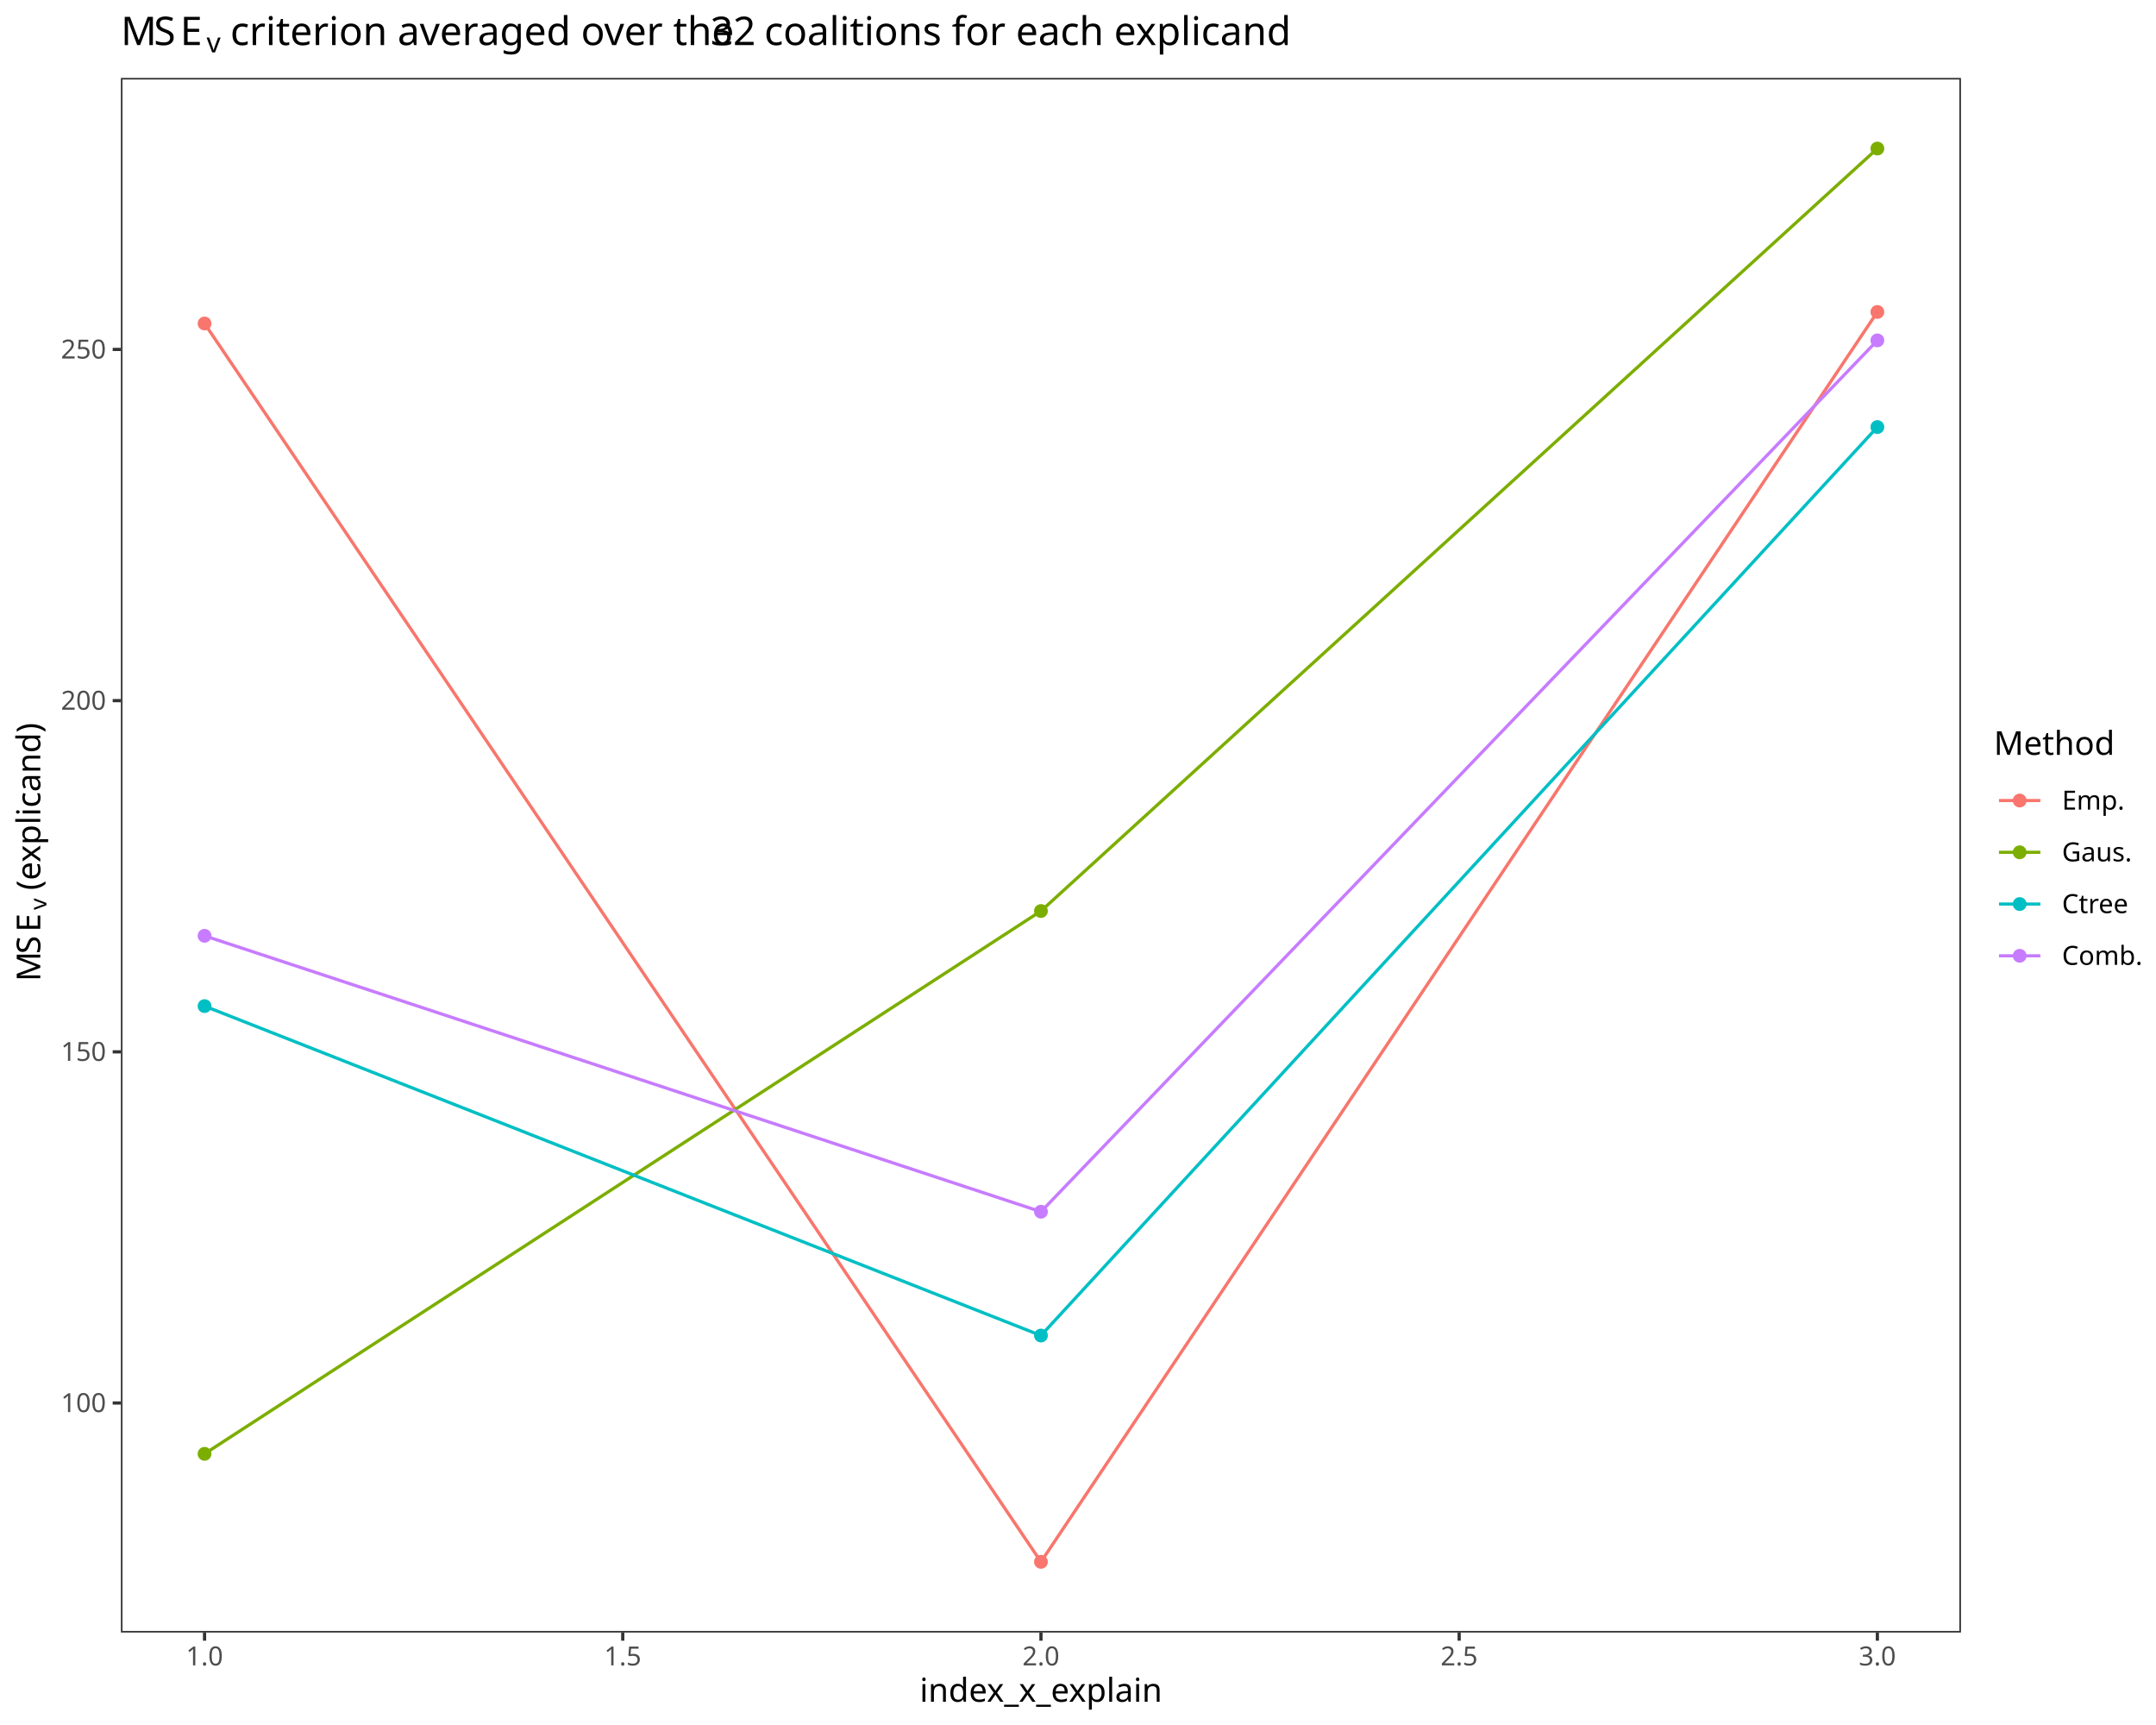
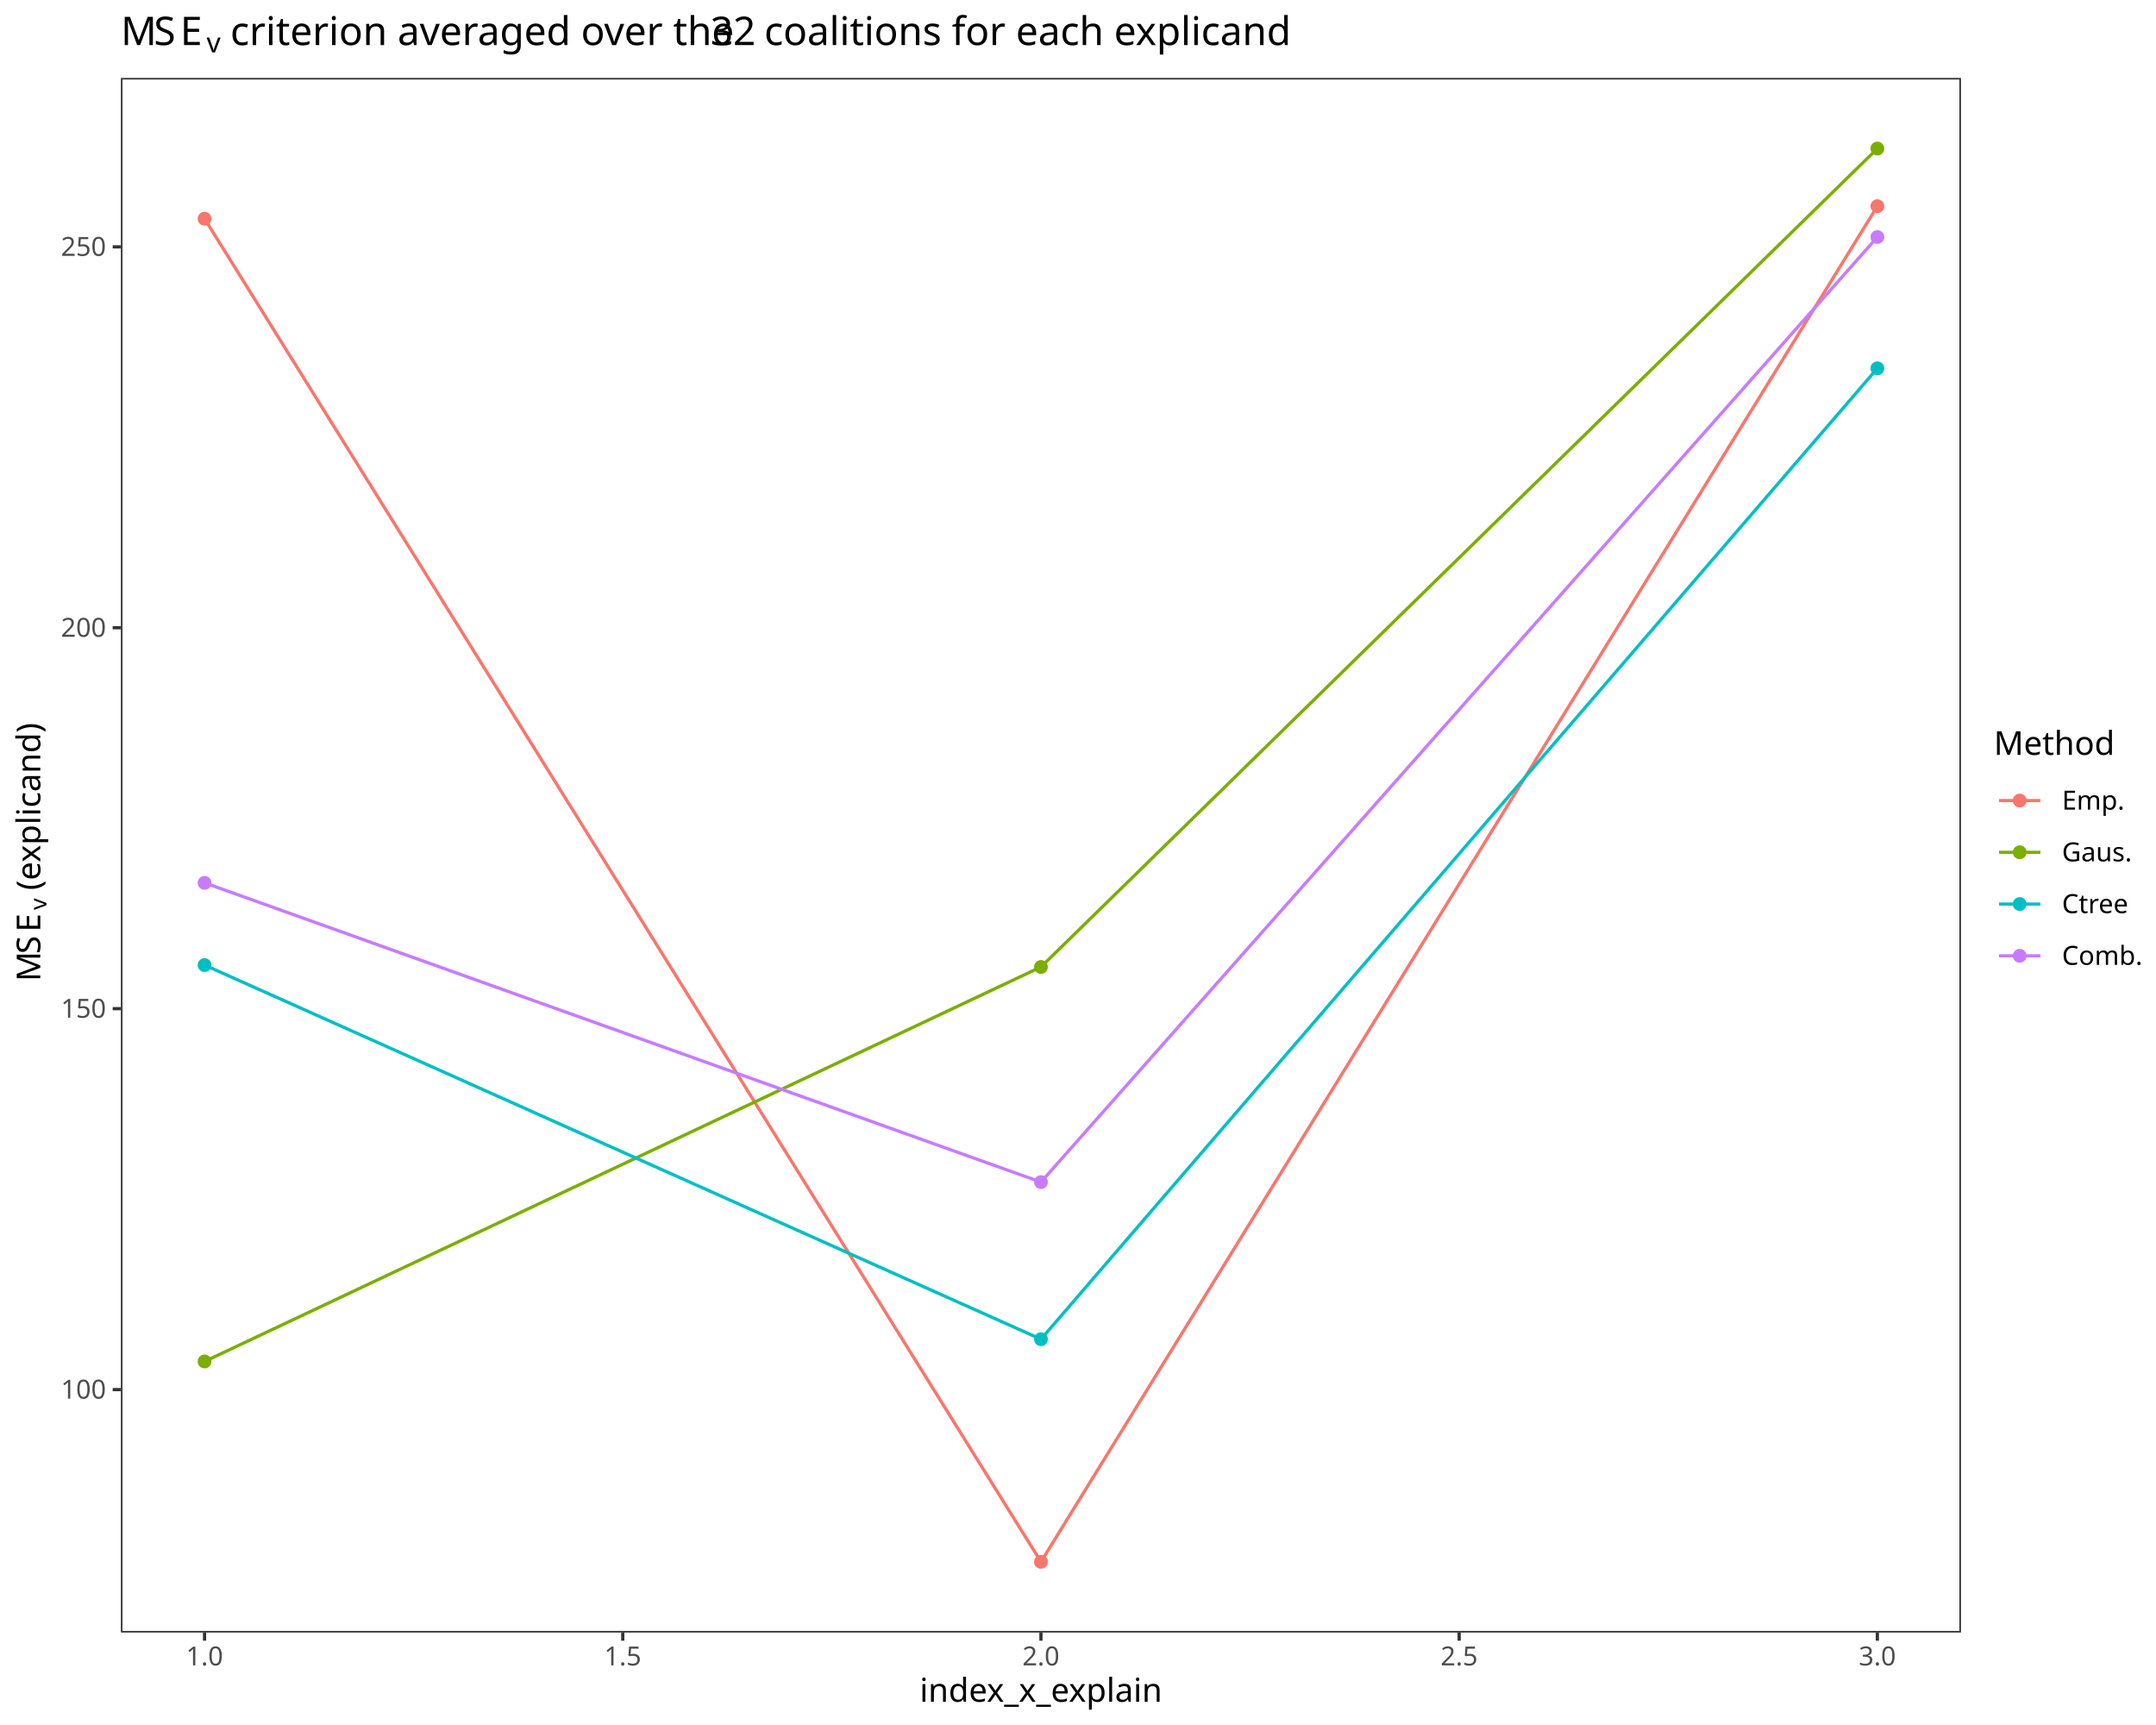
<svg xmlns="http://www.w3.org/2000/svg" class="svglite" data-engine-version="2.0" width="720.00pt" height="576.00pt" viewBox="0 0 720.00 576.00">
  <defs>
    <style type="text/css">
    .svglite line, .svglite polyline, .svglite polygon, .svglite path, .svglite rect, .svglite circle {
      fill: none;
      stroke: #000000;
      stroke-linecap: round;
      stroke-linejoin: round;
      stroke-miterlimit: 10.00;
    }
  </style>
  </defs>
  <rect width="100%" height="100%" style="stroke: none; fill: #FFFFFF;" />
  <defs>
    <clipPath id="cpMC4wMHw3MjAuMDB8MC4wMHw1NzYuMDA=">
      <rect x="0.00" y="0.00" width="720.00" height="576.00" />
    </clipPath>
  </defs>
  <g clip-path="url(#cpMC4wMHw3MjAuMDB8MC4wMHw1NzYuMDA=)">
    <rect x="0.00" y="0.00" width="720.00" height="576.00" style="stroke-width: 1.07; stroke: #FFFFFF; fill: #FFFFFF;" />
  </g>
  <defs>
    <clipPath id="cpNDAuMzd8NjU0Ljg4fDI2LjAxfDU0NS4xMQ==">
      <rect x="40.37" y="26.01" width="614.50" height="519.11" />
    </clipPath>
  </defs>
  <g clip-path="url(#cpNDAuMzd8NjU0Ljg4fDI2LjAxfDU0NS4xMQ==)">
    <rect x="40.37" y="26.01" width="614.50" height="519.11" style="stroke-width: 1.07; stroke: none; fill: #FFFFFF;" />
-     <circle cx="68.31" cy="108.02" r="1.95" style="stroke-width: 0.71; stroke: #F8766D; fill: #F8766D;" />
+     <circle cx="68.31" cy="73.03" r="1.95" style="stroke-width: 0.71; stroke: #F8766D; fill: #F8766D;" />
    <circle cx="347.63" cy="521.52" r="1.95" style="stroke-width: 0.71; stroke: #F8766D; fill: #F8766D;" />
-     <circle cx="626.95" cy="104.17" r="1.95" style="stroke-width: 0.71; stroke: #F8766D; fill: #F8766D;" />
-     <circle cx="68.31" cy="485.45" r="1.95" style="stroke-width: 0.71; stroke: #7CAE00; fill: #7CAE00;" />
-     <circle cx="347.63" cy="304.20" r="1.95" style="stroke-width: 0.71; stroke: #7CAE00; fill: #7CAE00;" />
+     <circle cx="626.95" cy="68.85" r="1.95" style="stroke-width: 0.71; stroke: #F8766D; fill: #F8766D;" />
+     <circle cx="68.31" cy="454.61" r="1.95" style="stroke-width: 0.71; stroke: #7CAE00; fill: #7CAE00;" />
+     <circle cx="347.63" cy="322.88" r="1.95" style="stroke-width: 0.71; stroke: #7CAE00; fill: #7CAE00;" />
    <circle cx="626.95" cy="49.60" r="1.95" style="stroke-width: 0.71; stroke: #7CAE00; fill: #7CAE00;" />
-     <circle cx="68.31" cy="335.95" r="1.95" style="stroke-width: 0.71; stroke: #00BFC4; fill: #00BFC4;" />
-     <circle cx="347.63" cy="445.95" r="1.95" style="stroke-width: 0.71; stroke: #00BFC4; fill: #00BFC4;" />
-     <circle cx="626.95" cy="142.60" r="1.95" style="stroke-width: 0.71; stroke: #00BFC4; fill: #00BFC4;" />
-     <circle cx="68.31" cy="312.48" r="1.95" style="stroke-width: 0.71; stroke: #C77CFF; fill: #C77CFF;" />
-     <circle cx="347.63" cy="404.61" r="1.95" style="stroke-width: 0.71; stroke: #C77CFF; fill: #C77CFF;" />
-     <circle cx="626.95" cy="113.66" r="1.95" style="stroke-width: 0.71; stroke: #C77CFF; fill: #C77CFF;" />
-     <polyline points="68.31,108.02 347.63,521.52 626.95,104.17 " style="stroke-width: 1.07; stroke: #F8766D; stroke-linecap: butt;" />
-     <polyline points="68.31,485.45 347.63,304.20 626.95,49.60 " style="stroke-width: 1.07; stroke: #7CAE00; stroke-linecap: butt;" />
-     <polyline points="68.31,335.95 347.63,445.95 626.95,142.60 " style="stroke-width: 1.07; stroke: #00BFC4; stroke-linecap: butt;" />
-     <polyline points="68.31,312.48 347.63,404.61 626.95,113.66 " style="stroke-width: 1.07; stroke: #C77CFF; stroke-linecap: butt;" />
+     <circle cx="68.31" cy="322.25" r="1.95" style="stroke-width: 0.71; stroke: #00BFC4; fill: #00BFC4;" />
+     <circle cx="347.63" cy="447.18" r="1.95" style="stroke-width: 0.71; stroke: #00BFC4; fill: #00BFC4;" />
+     <circle cx="626.95" cy="122.99" r="1.95" style="stroke-width: 0.71; stroke: #00BFC4; fill: #00BFC4;" />
+     <circle cx="68.31" cy="294.79" r="1.95" style="stroke-width: 0.71; stroke: #C77CFF; fill: #C77CFF;" />
+     <circle cx="347.63" cy="394.72" r="1.95" style="stroke-width: 0.71; stroke: #C77CFF; fill: #C77CFF;" />
+     <circle cx="626.95" cy="79.15" r="1.95" style="stroke-width: 0.71; stroke: #C77CFF; fill: #C77CFF;" />
+     <polyline points="68.31,73.03 347.63,521.52 626.95,68.85 " style="stroke-width: 1.07; stroke: #F8766D; stroke-linecap: butt;" />
+     <polyline points="68.31,454.61 347.63,322.88 626.95,49.60 " style="stroke-width: 1.07; stroke: #7CAE00; stroke-linecap: butt;" />
+     <polyline points="68.31,322.25 347.63,447.18 626.95,122.99 " style="stroke-width: 1.07; stroke: #00BFC4; stroke-linecap: butt;" />
+     <polyline points="68.31,294.79 347.63,394.72 626.95,79.15 " style="stroke-width: 1.07; stroke: #C77CFF; stroke-linecap: butt;" />
    <rect x="40.37" y="26.01" width="614.50" height="519.11" style="stroke-width: 1.07; stroke: #333333;" />
  </g>
  <g clip-path="url(#cpMC4wMHw3MjAuMDB8MC4wMHw1NzYuMDA=)">
-     <text x="35.44" y="471.51" text-anchor="end" style="font-size: 8.80px; fill: #4D4D4D; font-family: sans;" textLength="14.68px" lengthAdjust="spacingAndGlyphs">100</text>
-     <text x="35.44" y="354.24" text-anchor="end" style="font-size: 8.80px; fill: #4D4D4D; font-family: sans;" textLength="14.68px" lengthAdjust="spacingAndGlyphs">150</text>
-     <text x="35.44" y="236.98" text-anchor="end" style="font-size: 8.80px; fill: #4D4D4D; font-family: sans;" textLength="14.68px" lengthAdjust="spacingAndGlyphs">200</text>
-     <text x="35.44" y="119.71" text-anchor="end" style="font-size: 8.80px; fill: #4D4D4D; font-family: sans;" textLength="14.68px" lengthAdjust="spacingAndGlyphs">250</text>
-     <polyline points="37.63,468.48 40.37,468.48 " style="stroke-width: 1.07; stroke: #333333; stroke-linecap: butt;" />
-     <polyline points="37.63,351.22 40.37,351.22 " style="stroke-width: 1.07; stroke: #333333; stroke-linecap: butt;" />
-     <polyline points="37.63,233.95 40.37,233.95 " style="stroke-width: 1.07; stroke: #333333; stroke-linecap: butt;" />
-     <polyline points="37.63,116.68 40.37,116.68 " style="stroke-width: 1.07; stroke: #333333; stroke-linecap: butt;" />
+     <text x="35.44" y="467.02" text-anchor="end" style="font-size: 8.80px; fill: #4D4D4D; font-family: sans;" textLength="14.68px" lengthAdjust="spacingAndGlyphs">100</text>
+     <text x="35.44" y="339.83" text-anchor="end" style="font-size: 8.80px; fill: #4D4D4D; font-family: sans;" textLength="14.68px" lengthAdjust="spacingAndGlyphs">150</text>
+     <text x="35.44" y="212.64" text-anchor="end" style="font-size: 8.80px; fill: #4D4D4D; font-family: sans;" textLength="14.68px" lengthAdjust="spacingAndGlyphs">200</text>
+     <text x="35.44" y="85.44" text-anchor="end" style="font-size: 8.80px; fill: #4D4D4D; font-family: sans;" textLength="14.68px" lengthAdjust="spacingAndGlyphs">250</text>
+     <polyline points="37.63,464.00 40.37,464.00 " style="stroke-width: 1.07; stroke: #333333; stroke-linecap: butt;" />
+     <polyline points="37.63,336.80 40.37,336.80 " style="stroke-width: 1.07; stroke: #333333; stroke-linecap: butt;" />
+     <polyline points="37.63,209.61 40.37,209.61 " style="stroke-width: 1.07; stroke: #333333; stroke-linecap: butt;" />
+     <polyline points="37.63,82.42 40.37,82.42 " style="stroke-width: 1.07; stroke: #333333; stroke-linecap: butt;" />
    <polyline points="68.31,547.85 68.31,545.11 " style="stroke-width: 1.07; stroke: #333333; stroke-linecap: butt;" />
    <polyline points="207.97,547.85 207.97,545.11 " style="stroke-width: 1.07; stroke: #333333; stroke-linecap: butt;" />
    <polyline points="347.63,547.85 347.63,545.11 " style="stroke-width: 1.07; stroke: #333333; stroke-linecap: butt;" />
    <polyline points="487.29,547.85 487.29,545.11 " style="stroke-width: 1.07; stroke: #333333; stroke-linecap: butt;" />
    <polyline points="626.95,547.85 626.95,545.11 " style="stroke-width: 1.07; stroke: #333333; stroke-linecap: butt;" />
    <text x="68.31" y="556.10" text-anchor="middle" style="font-size: 8.80px; fill: #4D4D4D; font-family: sans;" textLength="12.23px" lengthAdjust="spacingAndGlyphs">1.0</text>
    <text x="207.97" y="556.10" text-anchor="middle" style="font-size: 8.80px; fill: #4D4D4D; font-family: sans;" textLength="12.23px" lengthAdjust="spacingAndGlyphs">1.5</text>
    <text x="347.63" y="556.10" text-anchor="middle" style="font-size: 8.80px; fill: #4D4D4D; font-family: sans;" textLength="12.23px" lengthAdjust="spacingAndGlyphs">2.0</text>
    <text x="487.29" y="556.10" text-anchor="middle" style="font-size: 8.80px; fill: #4D4D4D; font-family: sans;" textLength="12.23px" lengthAdjust="spacingAndGlyphs">2.5</text>
    <text x="626.95" y="556.10" text-anchor="middle" style="font-size: 8.80px; fill: #4D4D4D; font-family: sans;" textLength="12.23px" lengthAdjust="spacingAndGlyphs">3.0</text>
    <text x="347.63" y="568.24" text-anchor="middle" style="font-size: 11.00px; font-family: sans;" textLength="78.90px" lengthAdjust="spacingAndGlyphs">index_x_explain</text>
    <text transform="translate(13.45,327.69) rotate(-90)" style="font-size: 11.00px; font-family: sans;" textLength="9.17px" lengthAdjust="spacingAndGlyphs">M</text>
    <text transform="translate(13.45,318.52) rotate(-90)" style="font-size: 11.00px; font-family: sans;" textLength="7.34px" lengthAdjust="spacingAndGlyphs">S</text>
    <text transform="translate(13.45,311.18) rotate(-90)" style="font-size: 11.00px; font-family: sans;" textLength="7.34px" lengthAdjust="spacingAndGlyphs">E</text>
    <text transform="translate(15.49,303.84) rotate(-90)" style="font-size: 7.70px; font-family: sans;" textLength="3.85px" lengthAdjust="spacingAndGlyphs">v</text>
    <text transform="translate(13.45,299.99) rotate(-90)" style="font-size: 11.00px; font-family: sans;" textLength="2.75px" lengthAdjust="spacingAndGlyphs"> </text>
    <text transform="translate(13.45,297.24) rotate(-90)" style="font-size: 11.00px; font-family: sans;" textLength="53.81px" lengthAdjust="spacingAndGlyphs">(explicand)</text>
    <rect x="665.84" y="243.33" width="48.68" height="84.45" style="stroke-width: 1.07; stroke: none; fill: #FFFFFF;" />
    <text x="665.84" y="252.05" style="font-size: 11.00px; font-family: sans;" textLength="36.70px" lengthAdjust="spacingAndGlyphs">Method</text>
    <rect x="665.84" y="258.67" width="17.28" height="17.28" style="stroke-width: 1.07; stroke: none; fill: #FFFFFF;" />
    <circle cx="674.48" cy="267.31" r="1.95" style="stroke-width: 0.71; stroke: #F8766D; fill: #F8766D;" />
    <line x1="667.56" y1="267.31" x2="681.39" y2="267.31" style="stroke-width: 1.07; stroke: #F8766D; stroke-linecap: butt;" />
    <rect x="665.84" y="275.95" width="17.28" height="17.28" style="stroke-width: 1.07; stroke: none; fill: #FFFFFF;" />
    <circle cx="674.48" cy="284.59" r="1.95" style="stroke-width: 0.71; stroke: #7CAE00; fill: #7CAE00;" />
    <line x1="667.56" y1="284.59" x2="681.39" y2="284.59" style="stroke-width: 1.07; stroke: #7CAE00; stroke-linecap: butt;" />
    <rect x="665.84" y="293.23" width="17.28" height="17.28" style="stroke-width: 1.07; stroke: none; fill: #FFFFFF;" />
    <circle cx="674.48" cy="301.87" r="1.95" style="stroke-width: 0.71; stroke: #00BFC4; fill: #00BFC4;" />
    <line x1="667.56" y1="301.87" x2="681.39" y2="301.87" style="stroke-width: 1.07; stroke: #00BFC4; stroke-linecap: butt;" />
    <rect x="665.84" y="310.51" width="17.28" height="17.28" style="stroke-width: 1.07; stroke: none; fill: #FFFFFF;" />
    <circle cx="674.48" cy="319.15" r="1.95" style="stroke-width: 0.71; stroke: #C77CFF; fill: #C77CFF;" />
    <line x1="667.56" y1="319.15" x2="681.39" y2="319.15" style="stroke-width: 1.07; stroke: #C77CFF; stroke-linecap: butt;" />
    <text x="688.60" y="270.33" style="font-size: 8.80px; font-family: sans;" textLength="20.54px" lengthAdjust="spacingAndGlyphs">Emp.</text>
    <text x="688.60" y="287.61" style="font-size: 8.80px; font-family: sans;" textLength="23.49px" lengthAdjust="spacingAndGlyphs">Gaus.</text>
    <text x="688.60" y="304.89" style="font-size: 8.80px; font-family: sans;" textLength="21.52px" lengthAdjust="spacingAndGlyphs">Ctree</text>
    <text x="688.60" y="322.17" style="font-size: 8.80px; font-family: sans;" textLength="25.92px" lengthAdjust="spacingAndGlyphs">Comb.</text>
    <text x="40.37" y="15.05" style="font-size: 13.20px; font-family: sans;" textLength="11.00px" lengthAdjust="spacingAndGlyphs">M</text>
    <text x="51.38" y="15.05" style="font-size: 13.20px; font-family: sans;" textLength="8.81px" lengthAdjust="spacingAndGlyphs">S</text>
    <text x="60.18" y="15.05" style="font-size: 13.20px; font-family: sans;" textLength="8.81px" lengthAdjust="spacingAndGlyphs">E</text>
    <text x="68.99" y="17.49" style="font-size: 9.24px; font-family: sans;" textLength="4.62px" lengthAdjust="spacingAndGlyphs">v</text>
    <text x="73.61" y="15.05" style="font-size: 13.20px; font-family: sans;" textLength="3.30px" lengthAdjust="spacingAndGlyphs"> </text>
    <text x="76.92" y="15.05" style="font-size: 13.20px; font-family: sans;" textLength="157.04px" lengthAdjust="spacingAndGlyphs">criterion averaged over the</text>
    <text x="233.95" y="15.05" style="font-size: 13.20px; font-family: sans;" textLength="3.30px" lengthAdjust="spacingAndGlyphs"> </text>
    <text x="237.26" y="15.05" style="font-size: 13.20px; font-family: sans;" textLength="14.68px" lengthAdjust="spacingAndGlyphs">32</text>
    <text x="251.94" y="15.05" style="font-size: 13.20px; font-family: sans;" textLength="3.30px" lengthAdjust="spacingAndGlyphs"> </text>
    <text x="255.24" y="15.05" style="font-size: 13.20px; font-family: sans;" textLength="165.85px" lengthAdjust="spacingAndGlyphs">coalitions for each explicand</text>
  </g>
</svg>
